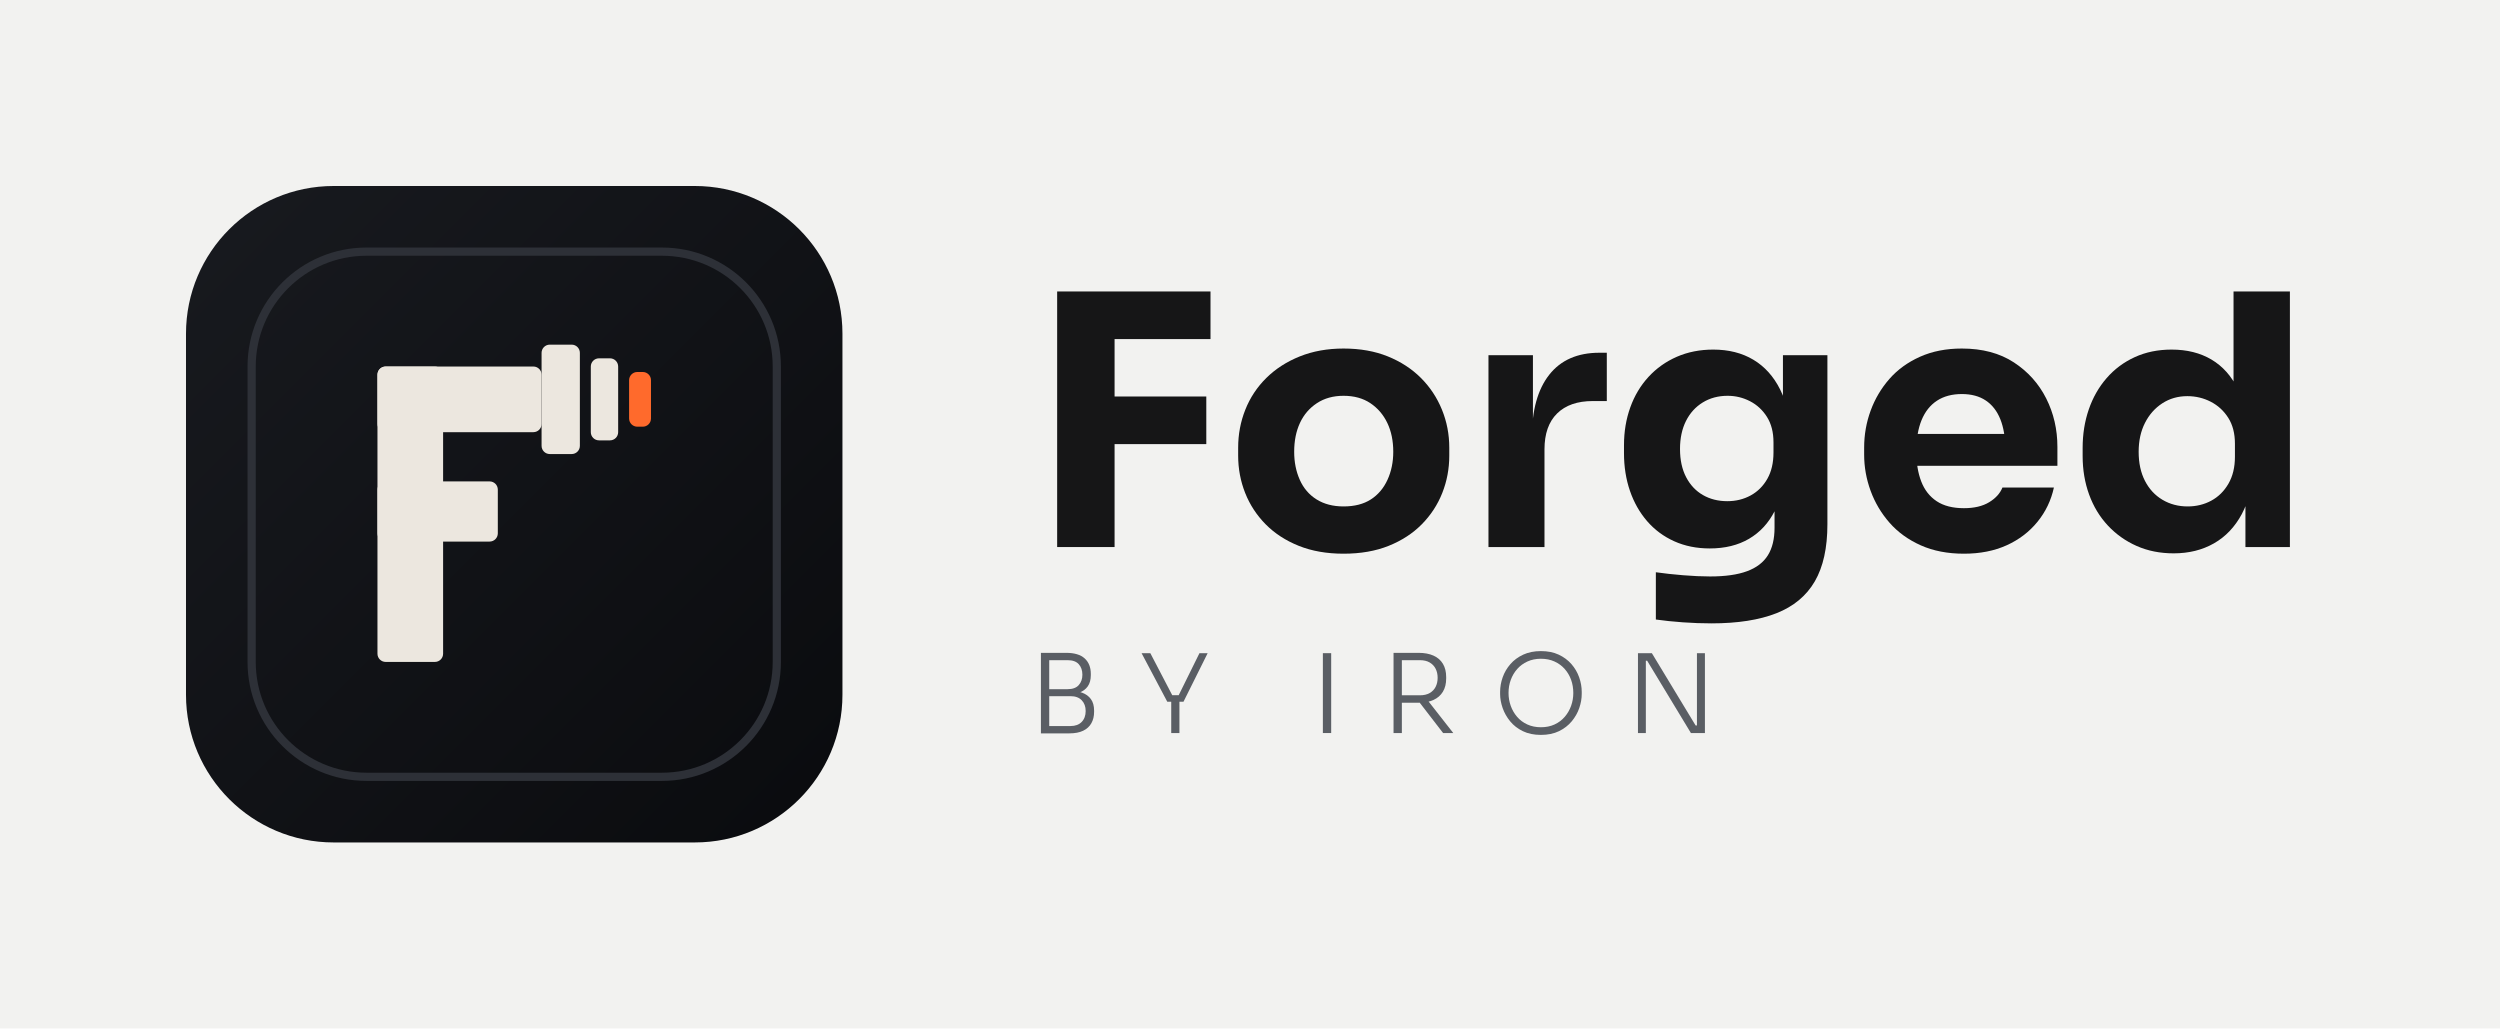
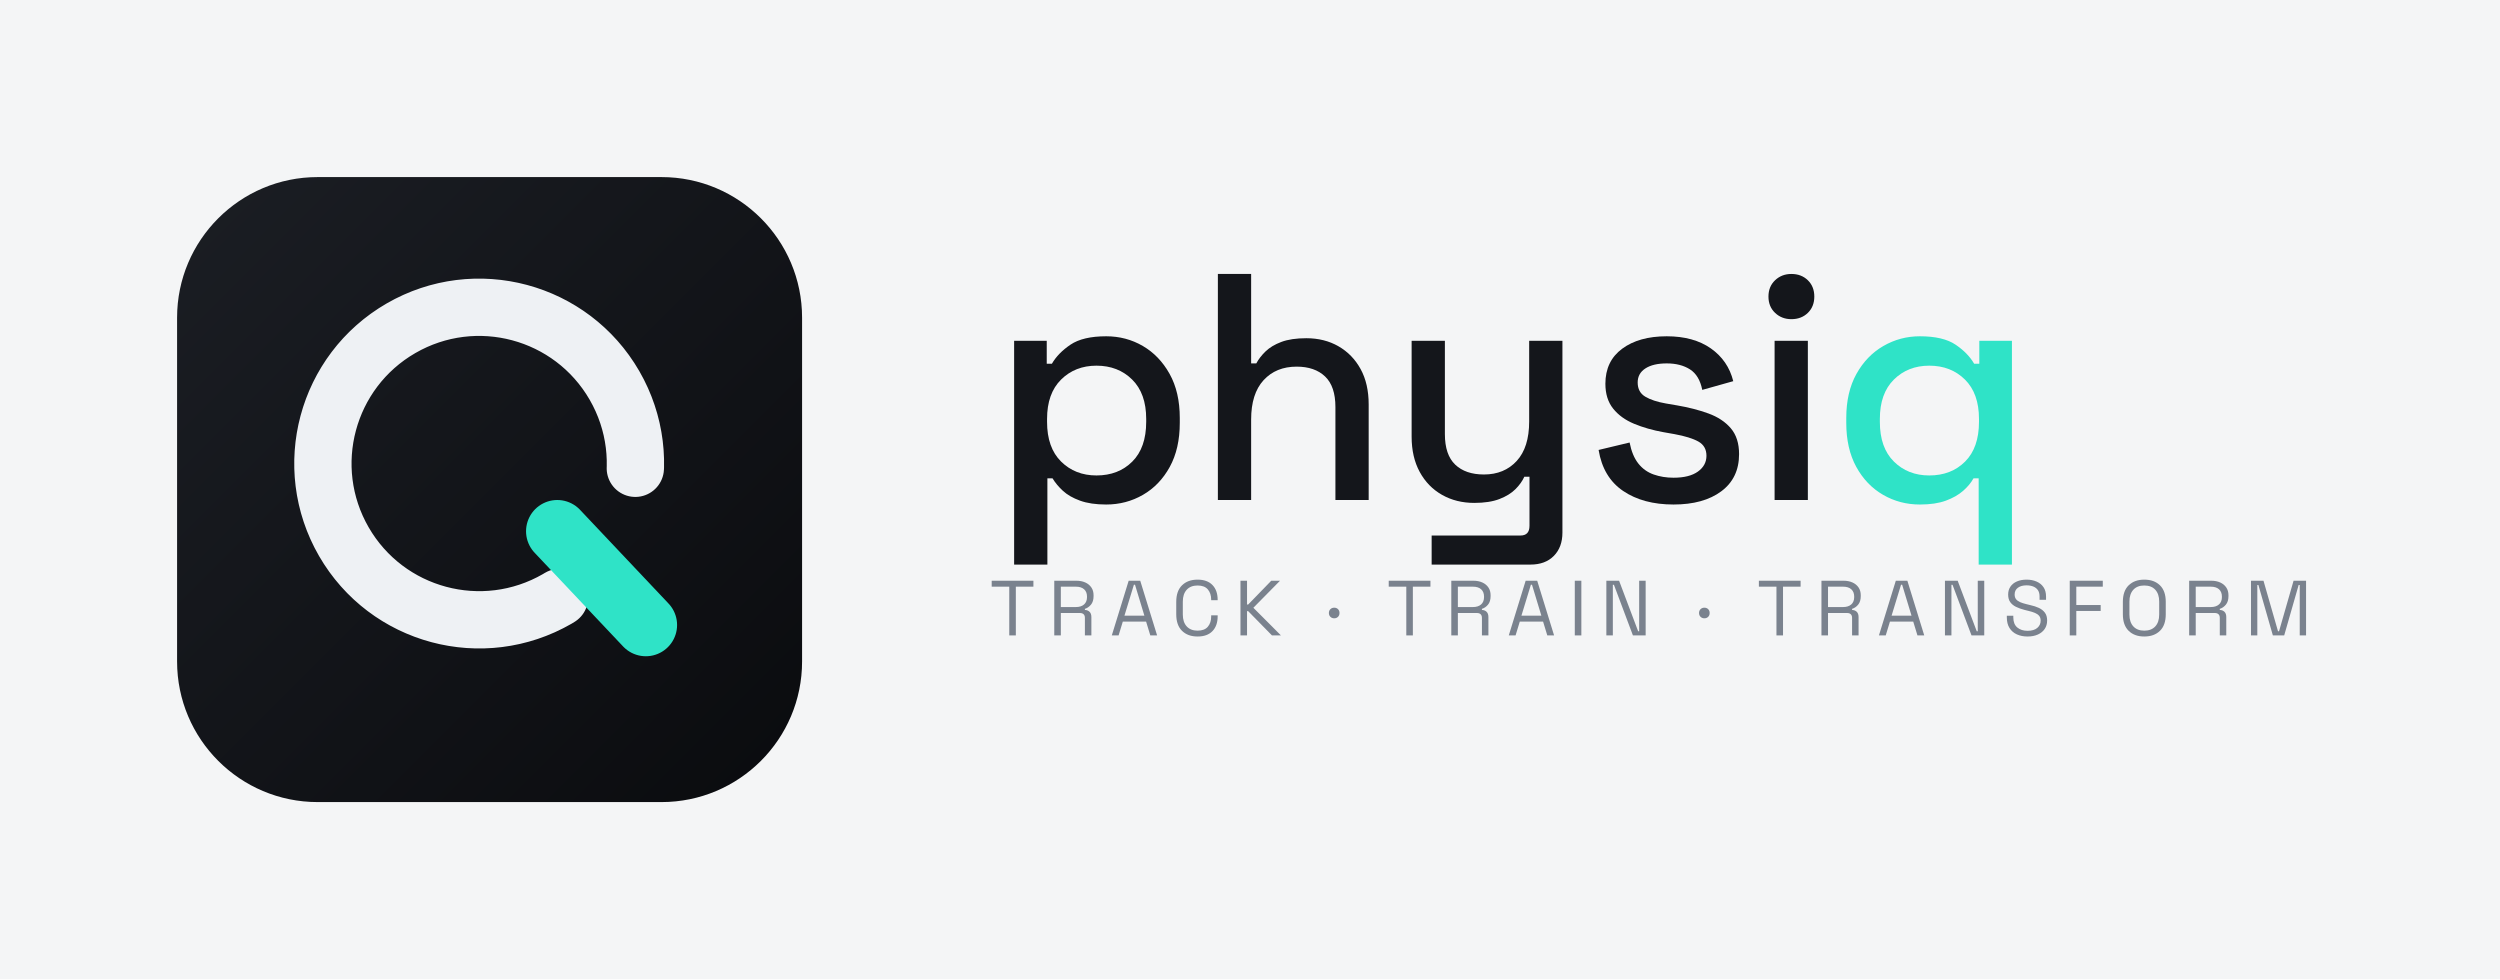
- <svg xmlns="http://www.w3.org/2000/svg" viewBox="0 0 457 188" width="457" height="188" role="img" aria-label="Forged by Iron logo">
-   <rect width="457" height="188" fill="#f2f2f0" />
+ <svg xmlns="http://www.w3.org/2000/svg" viewBox="0 0 480 188" width="480" height="188" role="img" aria-label="Physiq logo">
+   <rect width="480" height="188" fill="#f4f5f6" />
  <g transform="translate(34,34)">
    <defs>
-       <linearGradient id="fbiBg" x1="0" y1="0" x2="1" y2="1">
-         <stop offset="0" stop-color="#181a1f" />
+       <linearGradient id="pqBg" x1="0" y1="0" x2="1" y2="1">
+         <stop offset="0" stop-color="#1b1e24" />
        <stop offset="1" stop-color="#0a0b0e" />
      </linearGradient>
    </defs>
-     <rect width="120" height="120" rx="27" fill="url(#fbiBg)" />
-     <rect x="12" y="12" width="96" height="96" rx="21" fill="none" stroke="#2d3037" stroke-width="1.5" />
-     <g fill="#ece7df">
-       <rect x="35" y="33" width="12" height="54" rx="1.5" />
-       <rect x="35" y="33" width="30" height="12" rx="1.5" />
-       <rect x="35" y="54" width="22" height="11" rx="1.5" />
-     </g>
-     <rect x="65" y="29" width="7" height="20" rx="1.5" fill="#ece7df" />
-     <rect x="74" y="31.5" width="5" height="15" rx="1.5" fill="#ece7df" />
-     <rect x="81" y="34" width="4" height="10" rx="1.5" fill="#ff6a2c" />
+     <rect width="120" height="120" rx="27" fill="url(#pqBg)" />
+     <circle cx="58" cy="55" r="30" fill="none" stroke="#eef1f4" stroke-width="11" stroke-linecap="round" stroke-dasharray="158 30" transform="rotate(60 58 55)" />
+     <path d="M73 68 L90 86" fill="none" stroke="#2fe3c7" stroke-width="12" stroke-linecap="round" />
  </g>
-   <g transform="translate(188,0)">
-     <path transform="translate(0.00,100.00) scale(0.064,-0.064)" d="M82 0V730H246V0ZM226 294V430H508V294ZM226 594V730H520V594Z" fill="#161617" />
-     <path transform="translate(35.84,100.00) scale(0.064,-0.064)" d="M340 -19Q268 -19 212.0 3.5Q156 26 117.5 65.0Q79 104 59.0 154.5Q39 205 39 261V284Q39 341 59.5 392.5Q80 444 119.5 483.0Q159 522 215.0 544.5Q271 567 340 567Q411 567 466.5 544.5Q522 522 561.0 483.0Q600 444 621.0 392.5Q642 341 642 284V261Q642 205 622.0 154.5Q602 104 563.5 65.0Q525 26 469.0 3.5Q413 -19 340 -19ZM340 116Q387 116 418.0 136.0Q449 156 465.5 192.0Q482 228 482 272Q482 319 465.0 354.5Q448 390 416.5 411.0Q385 432 340 432Q296 432 264.0 411.0Q232 390 215.5 354.5Q199 319 199 272Q199 228 215.0 192.0Q231 156 263.0 136.0Q295 116 340 116Z" fill="#161617" />
-     <path transform="translate(79.42,100.00) scale(0.064,-0.064)" d="M73 0V548H200V313H197Q197 429 246.5 492.0Q296 555 390 555H411V417H371Q305 417 269.0 381.5Q233 346 233 279V0Z" fill="#161617" />
-     <path transform="translate(106.37,100.00) scale(0.064,-0.064)" d="M289 -218Q249 -218 207.0 -215.0Q165 -212 130 -207V-72Q165 -77 207.5 -80.5Q250 -84 285 -84Q350 -84 390.5 -69.0Q431 -54 450.0 -23.5Q469 7 469 55V164L498 228Q496 155 469.5 103.0Q443 51 396.0 23.5Q349 -4 284 -4Q228 -4 182.5 16.5Q137 37 105.0 74.0Q73 111 56.0 160.5Q39 210 39 268V291Q39 349 57.0 399.0Q75 449 109.0 486.0Q143 523 190.0 543.5Q237 564 294 564Q360 564 408.5 535.0Q457 506 485.0 450.0Q513 394 515 315L493 309V548H620V65Q620 -36 584.0 -98.0Q548 -160 474.5 -189.0Q401 -218 289 -218ZM334 131Q371 131 401.0 147.5Q431 164 448.5 195.0Q466 226 466 270V299Q466 342 447.5 371.5Q429 401 399.0 416.5Q369 432 335 432Q295 432 264.0 413.0Q233 394 216.0 360.0Q199 326 199 280Q199 233 216.5 199.5Q234 166 264.5 148.5Q295 131 334 131Z" fill="#161617" />
-     <path transform="translate(150.27,100.00) scale(0.064,-0.064)" d="M324 -19Q254 -19 200.5 5.0Q147 29 111.5 69.5Q76 110 57.5 160.5Q39 211 39 264V284Q39 339 57.5 389.5Q76 440 111.0 480.0Q146 520 198.5 543.5Q251 567 318 567Q406 567 466.5 527.5Q527 488 559.0 424.5Q591 361 591 286V232H106V323H494L442 281Q442 330 428.0 365.0Q414 400 386.5 418.5Q359 437 318 437Q276 437 247.0 418.0Q218 399 203.0 362.5Q188 326 188 273Q188 224 202.0 187.5Q216 151 246.0 131.0Q276 111 324 111Q368 111 396.0 128.0Q424 145 434 170H581Q569 115 534.0 72.0Q499 29 446.0 5.0Q393 -19 324 -19Z" fill="#161617" />
-     <path transform="translate(190.21,100.00) scale(0.064,-0.064)" d="M299 -18Q241 -18 193.5 3.0Q146 24 111.0 61.5Q76 99 57.5 150.0Q39 201 39 260V283Q39 342 56.5 393.0Q74 444 107.5 482.5Q141 521 188.0 542.5Q235 564 293 564Q359 564 407.0 535.5Q455 507 482.0 451.5Q509 396 512 315L470 354V730H631V0H504V227H526Q523 149 493.5 94.0Q464 39 414.0 10.5Q364 -18 299 -18ZM339 116Q376 116 406.5 132.5Q437 149 455.5 181.0Q474 213 474 258V295Q474 339 455.0 369.0Q436 399 405.0 415.0Q374 431 338 431Q298 431 266.5 410.5Q235 390 217.0 354.5Q199 319 199 272Q199 224 217.0 189.0Q235 154 267.0 135.0Q299 116 339 116Z" fill="#161617" />
-     <path transform="translate(0.00,134.00) scale(0.02,-0.02)" d="M171 -3V64H385Q450 64 486.5 101.5Q523 139 523 201Q523 262 487.0 299.5Q451 337 385 337H171V387H374Q440 387 491.0 368.5Q542 350 571.0 310.0Q600 270 600 205V193Q600 134 575.0 89.5Q550 45 500.0 21.0Q450 -3 374 -3ZM114 -3V733H190V-3ZM171 351V401H358Q427 401 460.0 438.5Q493 476 493 533Q493 592 460.0 629.0Q427 666 358 666H171V733H345Q458 733 514.0 682.0Q570 631 570 541V529Q570 466 542.0 426.5Q514 387 463.5 369.0Q413 351 345 351Z" fill="#5a5e64" />
-     <path transform="translate(20.26,134.00) scale(0.02,-0.02)" d="M256 286 21 730H101L308 333L276 346H387L354 333L550 730H625L404 286ZM292 0V303H367V0Z" fill="#5a5e64" />
-     <path transform="translate(51.50,134.00) scale(0.02,-0.02)" d="M116 0V730H192V0Z" fill="#5a5e64" />
-     <path transform="translate(64.46,134.00) scale(0.02,-0.02)" d="M114 0V733H190V0ZM567 0 318 323H407L660 0ZM159 277V345H355Q409 345 445.0 366.0Q481 387 499.0 423.0Q517 459 517 505Q517 551 499.0 587.0Q481 623 445.0 644.5Q409 666 355 666H159V733H342Q423 733 479.5 707.5Q536 682 565.5 632.5Q595 583 595 512V498Q595 427 565.0 377.5Q535 328 479.0 302.5Q423 277 342 277Z" fill="#5a5e64" />
-     <path transform="translate(85.00,134.00) scale(0.02,-0.02)" d="M434 -17Q339 -17 269.0 17.0Q199 51 153.0 107.0Q107 163 84.0 229.0Q61 295 61 358V376Q61 443 84.5 509.5Q108 576 155.0 630.0Q202 684 272.0 716.5Q342 749 434 749Q527 749 596.5 716.5Q666 684 713.0 630.0Q760 576 783.5 509.5Q807 443 807 376V357Q807 294 784.5 228.5Q762 163 715.5 107.0Q669 51 599.0 17.0Q529 -17 434 -17ZM434 53Q504 53 559.0 78.5Q614 104 652.0 148.5Q690 193 710.0 249.0Q730 305 730 366Q730 430 710.0 486.0Q690 542 651.5 585.5Q613 629 558.0 654.0Q503 679 434 679Q366 679 311.0 654.0Q256 629 217.5 585.5Q179 542 158.5 486.0Q138 430 138 366Q138 305 158.0 249.0Q178 193 216.0 148.5Q254 104 309.5 78.5Q365 53 434 53Z" fill="#5a5e64" />
-     <path transform="translate(109.14,134.00) scale(0.02,-0.02)" d="M114 0V730H241L641 69H673L653 53V730H726V0H598L198 661H166L186 677V0Z" fill="#5a5e64" />
+   <g transform="translate(190,0)">
+     <path transform="translate(0.00,96.00) scale(0.062,-0.062)" d="M76 -200V493H177V422H193Q212 455 250.5 481.0Q289 507 361 507Q423 507 474.5 477.0Q526 447 557.5 390.5Q589 334 589 254V239Q589 159 558.0 102.5Q527 46 475.0 16.0Q423 -14 361 -14Q313 -14 280.0 -2.0Q247 10 227.0 28.5Q207 47 195 67H179V-200ZM331 76Q399 76 442.0 119.0Q485 162 485 242V251Q485 330 441.5 373.0Q398 416 331 416Q265 416 221.5 373.0Q178 330 178 251V242Q178 162 221.5 119.0Q265 76 331 76Z" fill="#14161b" />
+     <path transform="translate(39.12,96.00) scale(0.062,-0.062)" d="M76 0V700H179V423H195Q205 442 223.5 460.0Q242 478 272.5 489.5Q303 501 350 501Q406 501 449.5 476.0Q493 451 518.0 405.5Q543 360 543 296V0H440V288Q440 352 408.0 382.5Q376 413 320 413Q256 413 217.5 371.0Q179 329 179 249V0Z" fill="#14161b" />
+     <path transform="translate(76.63,96.00) scale(0.062,-0.062)" d="M133 -200V-110H408Q436 -110 436 -80V72H420Q411 52 392.5 33.5Q374 15 343.0 3.0Q312 -9 265 -9Q209 -9 165.0 16.0Q121 41 96.0 87.0Q71 133 71 196V493H174V204Q174 140 206.0 109.5Q238 79 295 79Q358 79 396.5 121.0Q435 163 435 243V493H538V-101Q538 -146 511.5 -173.0Q485 -200 439 -200Z" fill="#14161b" />
+     <path transform="translate(114.08,96.00) scale(0.062,-0.062)" d="M278 -14Q184 -14 122.0 28.0Q60 70 46 155L142 178Q150 137 169.0 113.0Q188 89 216.5 79.0Q245 69 278 69Q327 69 353.5 88.0Q380 107 380 137Q380 167 355.0 181.0Q330 195 281 204L247 210Q197 219 156.0 236.0Q115 253 91.0 283.0Q67 313 67 360Q67 430 119.0 468.5Q171 507 257 507Q340 507 393.5 469.5Q447 432 463 368L367 341Q358 386 329.0 404.5Q300 423 257 423Q215 423 191.0 407.5Q167 392 167 364Q167 334 190.5 320.0Q214 306 254 299L289 293Q342 284 386.0 268.0Q430 252 455.5 222.0Q481 192 481 142Q481 68 426.0 27.0Q371 -14 278 -14Z" fill="#14161b" />
+     <path transform="translate(146.01,96.00) scale(0.062,-0.062)" d="M76 0V493H179V0ZM128 560Q98 560 77.5 579.5Q57 599 57 630Q57 661 77.5 680.5Q98 700 128 700Q159 700 179.0 680.5Q199 661 199 630Q199 599 179.0 579.5Q159 560 128 560Z" fill="#14161b" />
+     <path transform="translate(161.26,96.00) scale(0.062,-0.062)" d="M462 -200V67H446Q435 47 414.0 28.5Q393 10 360.5 -2.0Q328 -14 280 -14Q218 -14 166.0 16.0Q114 46 83.0 102.5Q52 159 52 239V254Q52 334 83.5 390.5Q115 447 167.0 477.0Q219 507 280 507Q352 507 390.5 481.0Q429 455 448 422H464V493H565V-200ZM309 76Q377 76 420.0 119.0Q463 162 463 242V251Q463 330 419.5 373.0Q376 416 309 416Q243 416 199.5 373.0Q156 330 156 251V242Q156 162 199.5 119.0Q243 76 309 76Z" fill="#2fe3c7" />
+     <path transform="translate(0.00,122.00) scale(0.015,-0.015)" d="M252 0V624H27V700H561V624H336V0Z" fill="#7a828e" />
+     <path transform="translate(11.22,122.00) scale(0.015,-0.015)" d="M80 0V700H363Q428 700 477.5 677.5Q527 655 555.0 613.5Q583 572 583 514V503Q583 434 550.0 394.0Q517 354 472 340V326Q508 325 531.5 302.5Q555 280 555 235V0H472V225Q472 255 455.5 271.0Q439 287 406 287H164V0ZM164 363H355Q424 363 461.5 396.5Q499 430 499 490V497Q499 557 462.0 590.5Q425 624 355 624H164Z" fill="#7a828e" />
+     <path transform="translate(23.09,122.00) scale(0.015,-0.015)" d="M25 0 241 700H389L605 0H518L464 177H166L112 0ZM187 253H442L322 649H308Z" fill="#7a828e" />
+     <path transform="translate(34.94,122.00) scale(0.015,-0.015)" d="M333 -14Q208 -14 134.0 58.5Q60 131 60 270V430Q60 569 134.0 641.5Q208 714 333 714Q457 714 523.5 645.0Q590 576 590 456V451H507V459Q507 538 464.5 588.5Q422 639 333 639Q244 639 194.0 584.5Q144 530 144 432V268Q144 170 194.0 115.5Q244 61 333 61Q422 61 464.5 111.5Q507 162 507 241V257H590V244Q590 124 523.5 55.0Q457 -14 333 -14Z" fill="#7a828e" />
+     <path transform="translate(46.97,122.00) scale(0.015,-0.015)" d="M80 0V700H164V395H178L474 700H586L245 354L598 0H483L178 311H164V0Z" fill="#7a828e" />
+     <path transform="translate(64.77,122.00) scale(0.015,-0.015)" d="M93 219Q64 219 44.5 238.0Q25 257 25 287Q25 317 44.5 336.0Q64 355 93 355Q123 355 142.0 336.0Q161 317 161 287Q161 257 142.0 238.0Q123 219 93 219Z" fill="#7a828e" />
+     <path transform="translate(76.23,122.00) scale(0.015,-0.015)" d="M252 0V624H27V700H561V624H336V0Z" fill="#7a828e" />
+     <path transform="translate(87.45,122.00) scale(0.015,-0.015)" d="M80 0V700H363Q428 700 477.5 677.5Q527 655 555.0 613.5Q583 572 583 514V503Q583 434 550.0 394.0Q517 354 472 340V326Q508 325 531.5 302.5Q555 280 555 235V0H472V225Q472 255 455.5 271.0Q439 287 406 287H164V0ZM164 363H355Q424 363 461.5 396.5Q499 430 499 490V497Q499 557 462.0 590.5Q425 624 355 624H164Z" fill="#7a828e" />
+     <path transform="translate(99.31,122.00) scale(0.015,-0.015)" d="M25 0 241 700H389L605 0H518L464 177H166L112 0ZM187 253H442L322 649H308Z" fill="#7a828e" />
+     <path transform="translate(111.16,122.00) scale(0.015,-0.015)" d="M80 0V700H164V0Z" fill="#7a828e" />
+     <path transform="translate(117.22,122.00) scale(0.015,-0.015)" d="M80 0V700H243L487 53H500V700H583V0H420L177 648H163V0Z" fill="#7a828e" />
+     <path transform="translate(135.84,122.00) scale(0.015,-0.015)" d="M93 219Q64 219 44.5 238.0Q25 257 25 287Q25 317 44.5 336.0Q64 355 93 355Q123 355 142.0 336.0Q161 317 161 287Q161 257 142.0 238.0Q123 219 93 219Z" fill="#7a828e" />
+     <path transform="translate(147.30,122.00) scale(0.015,-0.015)" d="M252 0V624H27V700H561V624H336V0Z" fill="#7a828e" />
+     <path transform="translate(158.52,122.00) scale(0.015,-0.015)" d="M80 0V700H363Q428 700 477.5 677.5Q527 655 555.0 613.5Q583 572 583 514V503Q583 434 550.0 394.0Q517 354 472 340V326Q508 325 531.5 302.5Q555 280 555 235V0H472V225Q472 255 455.5 271.0Q439 287 406 287H164V0ZM164 363H355Q424 363 461.5 396.5Q499 430 499 490V497Q499 557 462.0 590.5Q425 624 355 624H164Z" fill="#7a828e" />
+     <path transform="translate(170.38,122.00) scale(0.015,-0.015)" d="M25 0 241 700H389L605 0H518L464 177H166L112 0ZM187 253H442L322 649H308Z" fill="#7a828e" />
+     <path transform="translate(182.23,122.00) scale(0.015,-0.015)" d="M80 0V700H243L487 53H500V700H583V0H420L177 648H163V0Z" fill="#7a828e" />
+     <path transform="translate(194.59,122.00) scale(0.015,-0.015)" d="M313 -14Q237 -14 177.0 13.0Q117 40 82.5 94.5Q48 149 48 231V252H131V231Q131 144 182.0 101.5Q233 59 313 59Q395 59 438.0 96.0Q481 133 481 189Q481 228 461.5 251.0Q442 274 407.0 288.5Q372 303 325 314L273 327Q212 343 165.0 366.0Q118 389 91.5 426.5Q65 464 65 523Q65 582 94.5 625.0Q124 668 177.5 691.0Q231 714 301 714Q372 714 428.5 689.5Q485 665 517.5 617.5Q550 570 550 498V456H467V498Q467 549 445.5 580.0Q424 611 386.5 626.0Q349 641 301 641Q232 641 190.0 610.5Q148 580 148 524Q148 487 166.0 464.0Q184 441 217.0 426.5Q250 412 296 401L348 388Q409 375 457.5 352.5Q506 330 535.0 291.5Q564 253 564 191Q564 129 533.0 83.0Q502 37 445.5 11.5Q389 -14 313 -14Z" fill="#7a828e" />
+     <path transform="translate(206.19,122.00) scale(0.015,-0.015)" d="M80 0V700H503V624H164V389H476V313H164V0Z" fill="#7a828e" />
+     <path transform="translate(216.69,122.00) scale(0.015,-0.015)" d="M334 -14Q209 -14 134.5 58.5Q60 131 60 270V430Q60 569 134.5 641.5Q209 714 334 714Q460 714 534.5 641.5Q609 569 609 430V270Q609 131 534.5 58.5Q460 -14 334 -14ZM334 61Q425 61 475.0 115.5Q525 170 525 267V433Q525 530 475.0 584.5Q425 639 334 639Q244 639 194.0 584.5Q144 530 144 433V267Q144 170 194.0 115.5Q244 61 334 61Z" fill="#7a828e" />
+     <path transform="translate(229.12,122.00) scale(0.015,-0.015)" d="M80 0V700H363Q428 700 477.5 677.5Q527 655 555.0 613.5Q583 572 583 514V503Q583 434 550.0 394.0Q517 354 472 340V326Q508 325 531.5 302.5Q555 280 555 235V0H472V225Q472 255 455.5 271.0Q439 287 406 287H164V0ZM164 363H355Q424 363 461.5 396.5Q499 430 499 490V497Q499 557 462.0 590.5Q425 624 355 624H164Z" fill="#7a828e" />
+     <path transform="translate(240.99,122.00) scale(0.015,-0.015)" d="M80 0V700H240L426 53H439L625 700H785V0H704V645H690L505 0H360L175 645H161V0Z" fill="#7a828e" />
  </g>
</svg>
